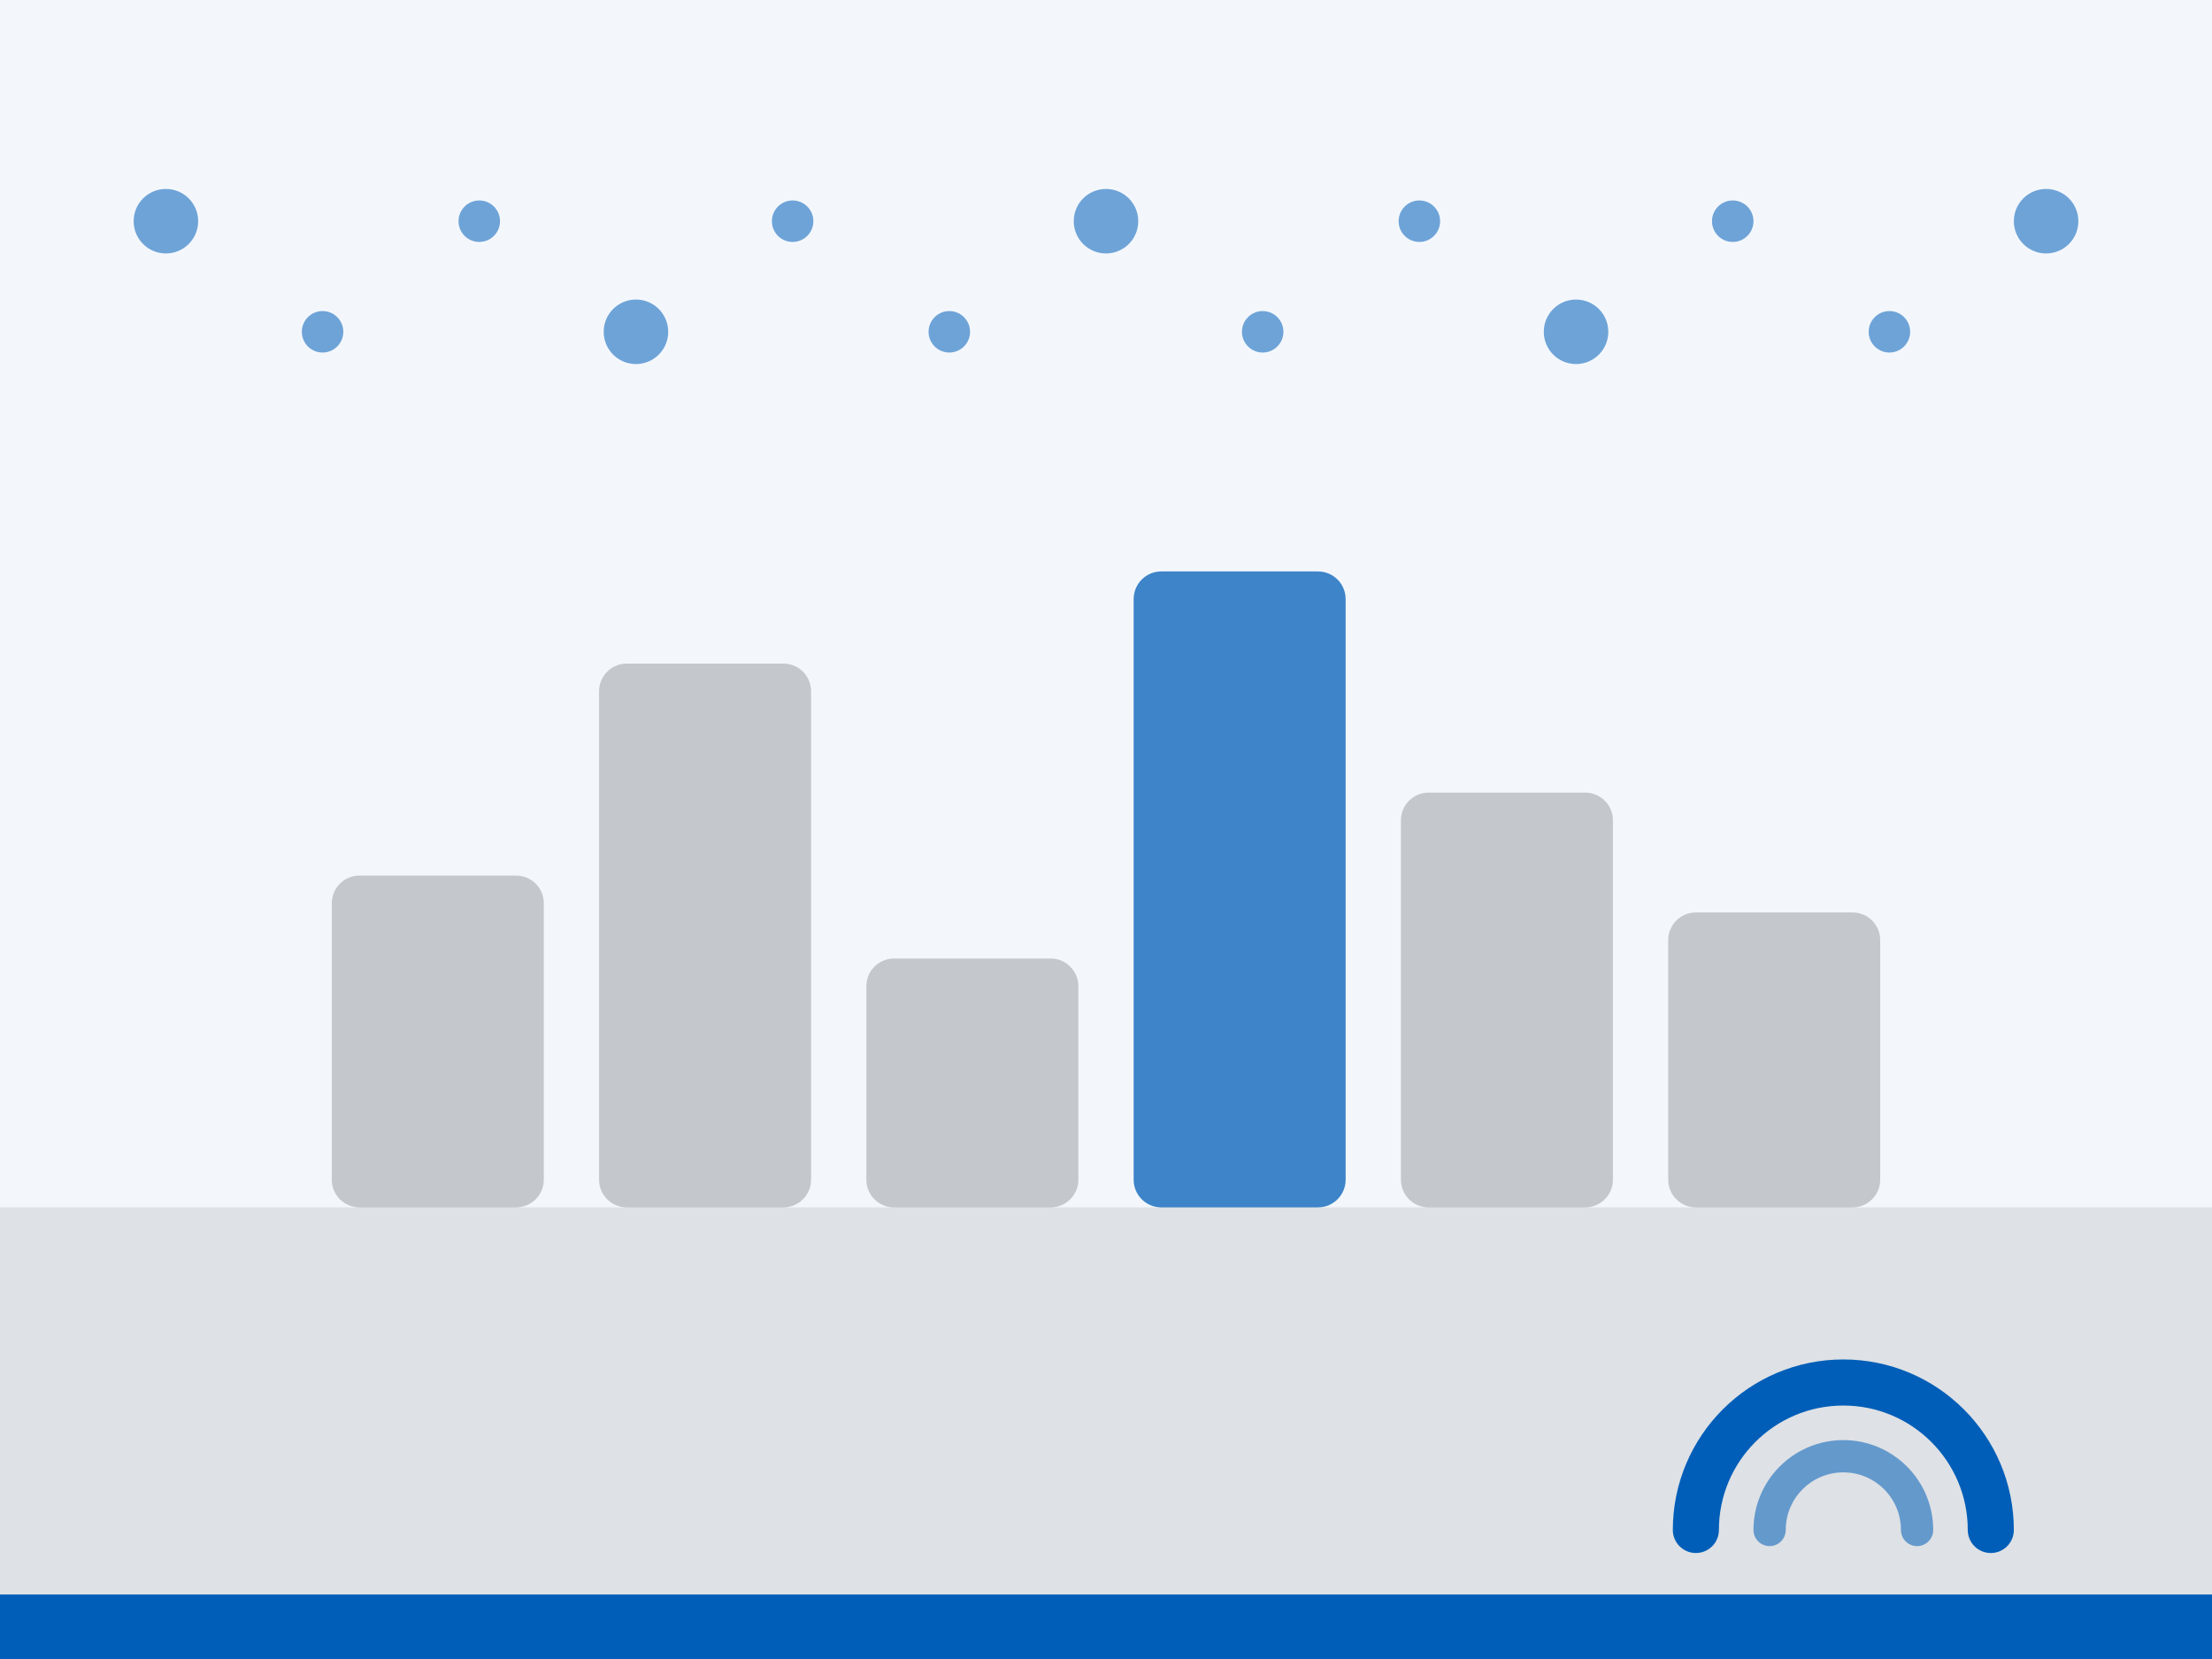
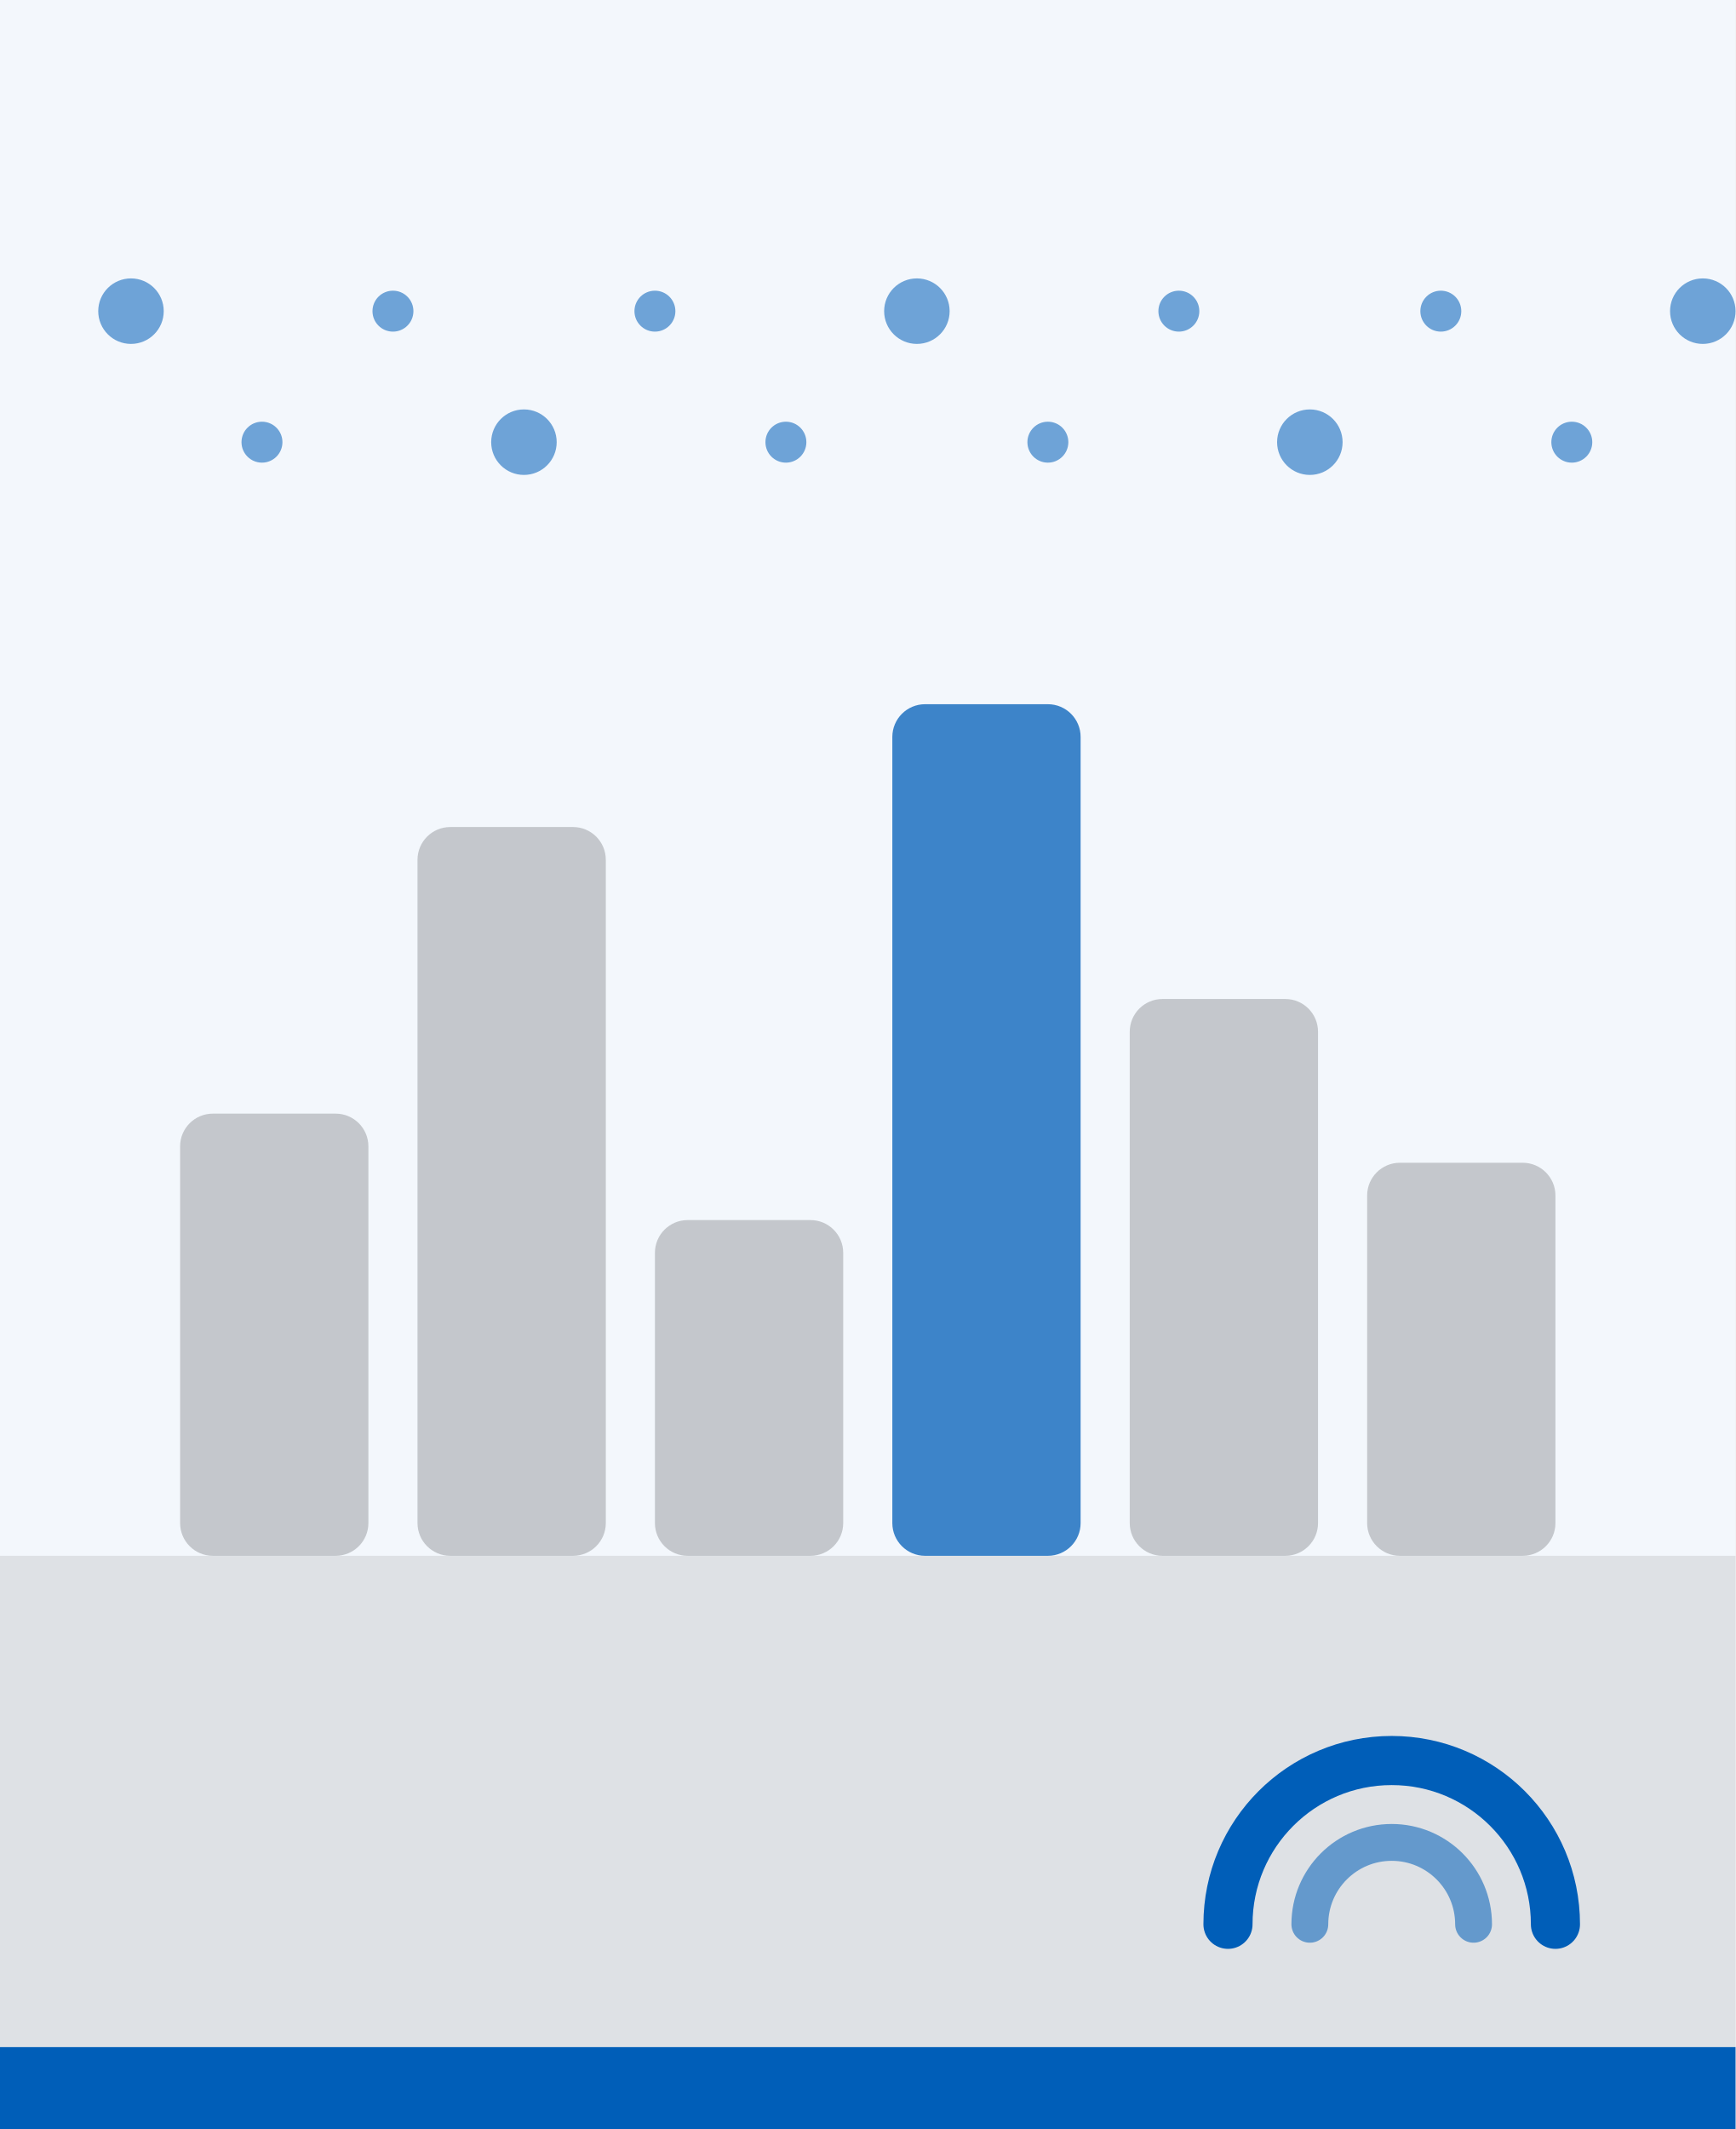
- <svg xmlns="http://www.w3.org/2000/svg" viewBox="0 0 480 360" width="480" height="360" role="img">
-   <rect width="480" height="360" fill="#FFFFFF" />
-   <rect width="480" height="360" fill="#005EB8" opacity="0.05" />
-   <circle cx="36" cy="48" r="7" fill="#005EB8" opacity="0.55" />
-   <circle cx="70" cy="72" r="4.5" fill="#005EB8" opacity="0.55" />
-   <circle cx="104" cy="48" r="4.5" fill="#005EB8" opacity="0.55" />
-   <circle cx="138" cy="72" r="7" fill="#005EB8" opacity="0.55" />
-   <circle cx="172" cy="48" r="4.5" fill="#005EB8" opacity="0.55" />
-   <circle cx="206" cy="72" r="4.5" fill="#005EB8" opacity="0.55" />
-   <circle cx="240" cy="48" r="7" fill="#005EB8" opacity="0.55" />
-   <circle cx="274" cy="72" r="4.5" fill="#005EB8" opacity="0.55" />
-   <circle cx="308" cy="48" r="4.5" fill="#005EB8" opacity="0.55" />
-   <circle cx="342" cy="72" r="7" fill="#005EB8" opacity="0.55" />
-   <circle cx="376" cy="48" r="4.5" fill="#005EB8" opacity="0.55" />
-   <circle cx="410" cy="72" r="4.5" fill="#005EB8" opacity="0.55" />
-   <circle cx="444" cy="48" r="7" fill="#005EB8" opacity="0.55" />
-   <rect x="72" y="190" width="46" height="72" rx="6" fill="#54585A" opacity="0.3" />
-   <rect x="130" y="144" width="46" height="118" rx="6" fill="#54585A" opacity="0.3" />
-   <rect x="188" y="208" width="46" height="54" rx="6" fill="#54585A" opacity="0.3" />
-   <rect x="246" y="124" width="46" height="138" rx="6" fill="#005EB8" opacity="0.75" />
-   <rect x="304" y="172" width="46" height="90" rx="6" fill="#54585A" opacity="0.3" />
-   <rect x="362" y="198" width="46" height="64" rx="6" fill="#54585A" opacity="0.3" />
-   <rect y="262" width="480" height="84" fill="#54585A" opacity="0.14" />
-   <path d="M368 332 A32 32 0 0 1 432 332" fill="none" stroke="#005EB8" stroke-width="10" stroke-linecap="round" />
-   <path d="M384 332 A16 16 0 0 1 416 332" fill="none" stroke="#005EB8" stroke-width="7" stroke-linecap="round" opacity="0.55" />
-   <rect y="346" width="480" height="14" fill="#005EB8" />
+ <svg xmlns="http://www.w3.org/2000/svg" viewBox="0 0 424 520" width="424" height="520" role="img">
+   <rect width="424" height="520" fill="#FFFFFF" />
+   <rect width="424" height="520" fill="#005EB8" opacity="0.05" />
+   <circle cx="32" cy="76" r="8" fill="#005EB8" opacity="0.55" />
+   <circle cx="64" cy="108" r="5" fill="#005EB8" opacity="0.55" />
+   <circle cx="96" cy="76" r="5" fill="#005EB8" opacity="0.55" />
+   <circle cx="128" cy="108" r="8" fill="#005EB8" opacity="0.55" />
+   <circle cx="160" cy="76" r="5" fill="#005EB8" opacity="0.55" />
+   <circle cx="192" cy="108" r="5" fill="#005EB8" opacity="0.55" />
+   <circle cx="224" cy="76" r="8" fill="#005EB8" opacity="0.55" />
+   <circle cx="256" cy="108" r="5" fill="#005EB8" opacity="0.55" />
+   <circle cx="288" cy="76" r="5" fill="#005EB8" opacity="0.55" />
+   <circle cx="320" cy="108" r="8" fill="#005EB8" opacity="0.55" />
+   <circle cx="352" cy="76" r="5" fill="#005EB8" opacity="0.55" />
+   <circle cx="384" cy="108" r="5" fill="#005EB8" opacity="0.55" />
+   <circle cx="416" cy="76" r="8" fill="#005EB8" opacity="0.55" />
+   <rect x="44" y="272" width="46" height="108" rx="8" fill="#54585A" opacity="0.3" />
+   <rect x="102" y="202" width="46" height="178" rx="8" fill="#54585A" opacity="0.3" />
+   <rect x="160" y="298" width="46" height="82" rx="8" fill="#54585A" opacity="0.3" />
+   <rect x="218" y="172" width="46" height="208" rx="8" fill="#005EB8" opacity="0.75" />
+   <rect x="276" y="244" width="46" height="136" rx="8" fill="#54585A" opacity="0.3" />
+   <rect x="334" y="284" width="46" height="96" rx="8" fill="#54585A" opacity="0.3" />
+   <rect y="380" width="424" height="120" fill="#54585A" opacity="0.14" />
+   <path d="M300 470 A40 40 0 0 1 380 470" fill="none" stroke="#005EB8" stroke-width="12" stroke-linecap="round" />
+   <path d="M320 470 A20 20 0 0 1 360 470" fill="none" stroke="#005EB8" stroke-width="9" stroke-linecap="round" opacity="0.55" />
+   <rect y="500" width="424" height="20" fill="#005EB8" />
</svg>
